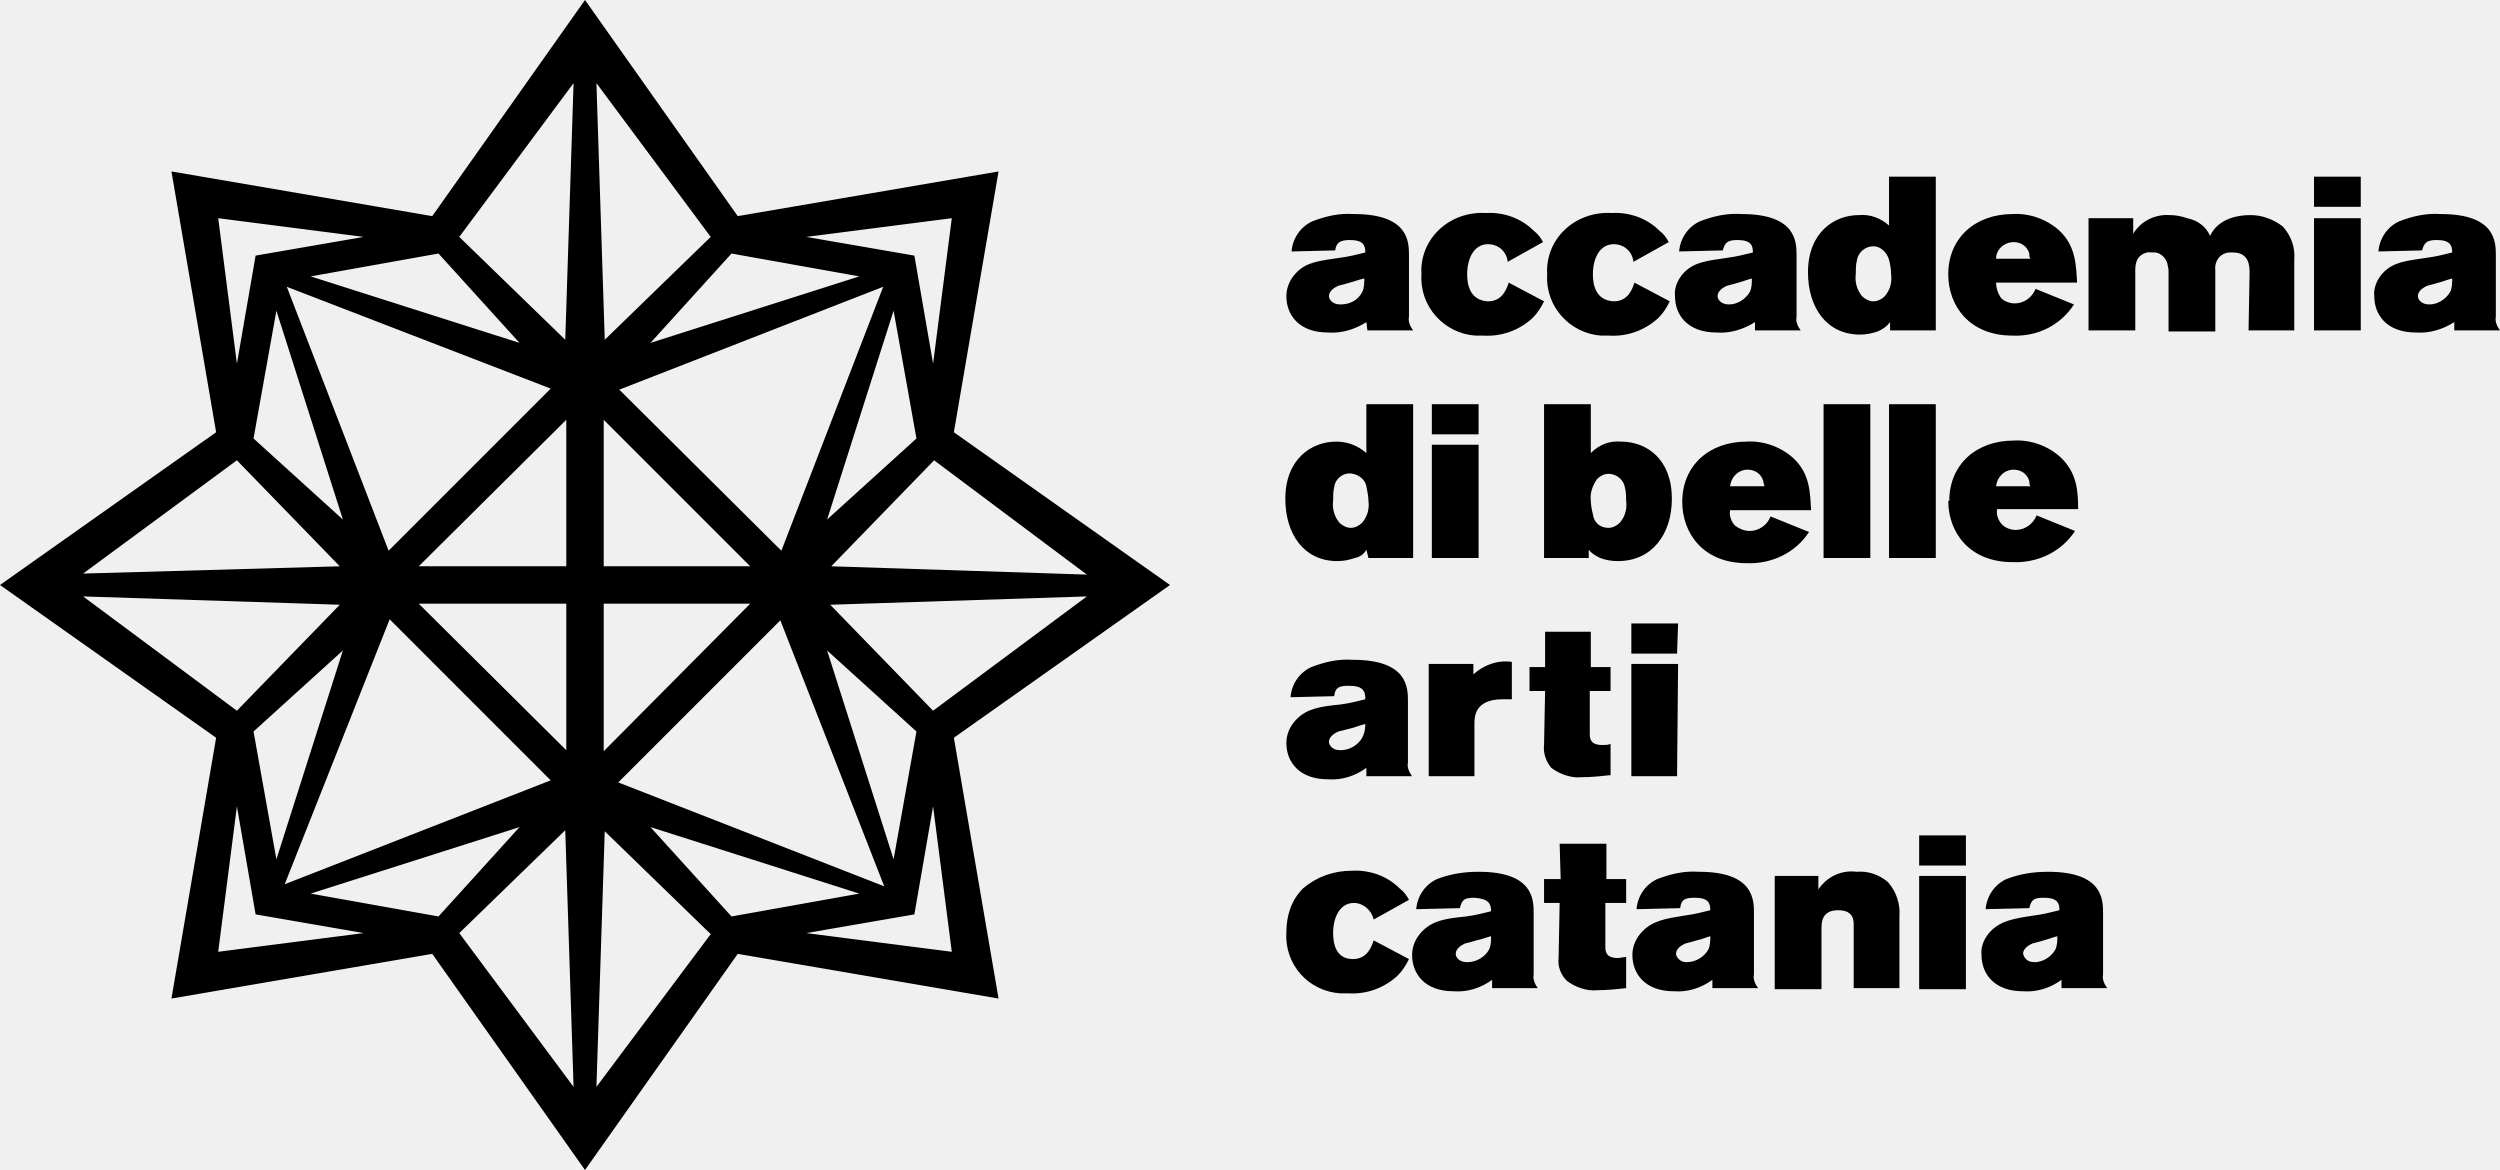
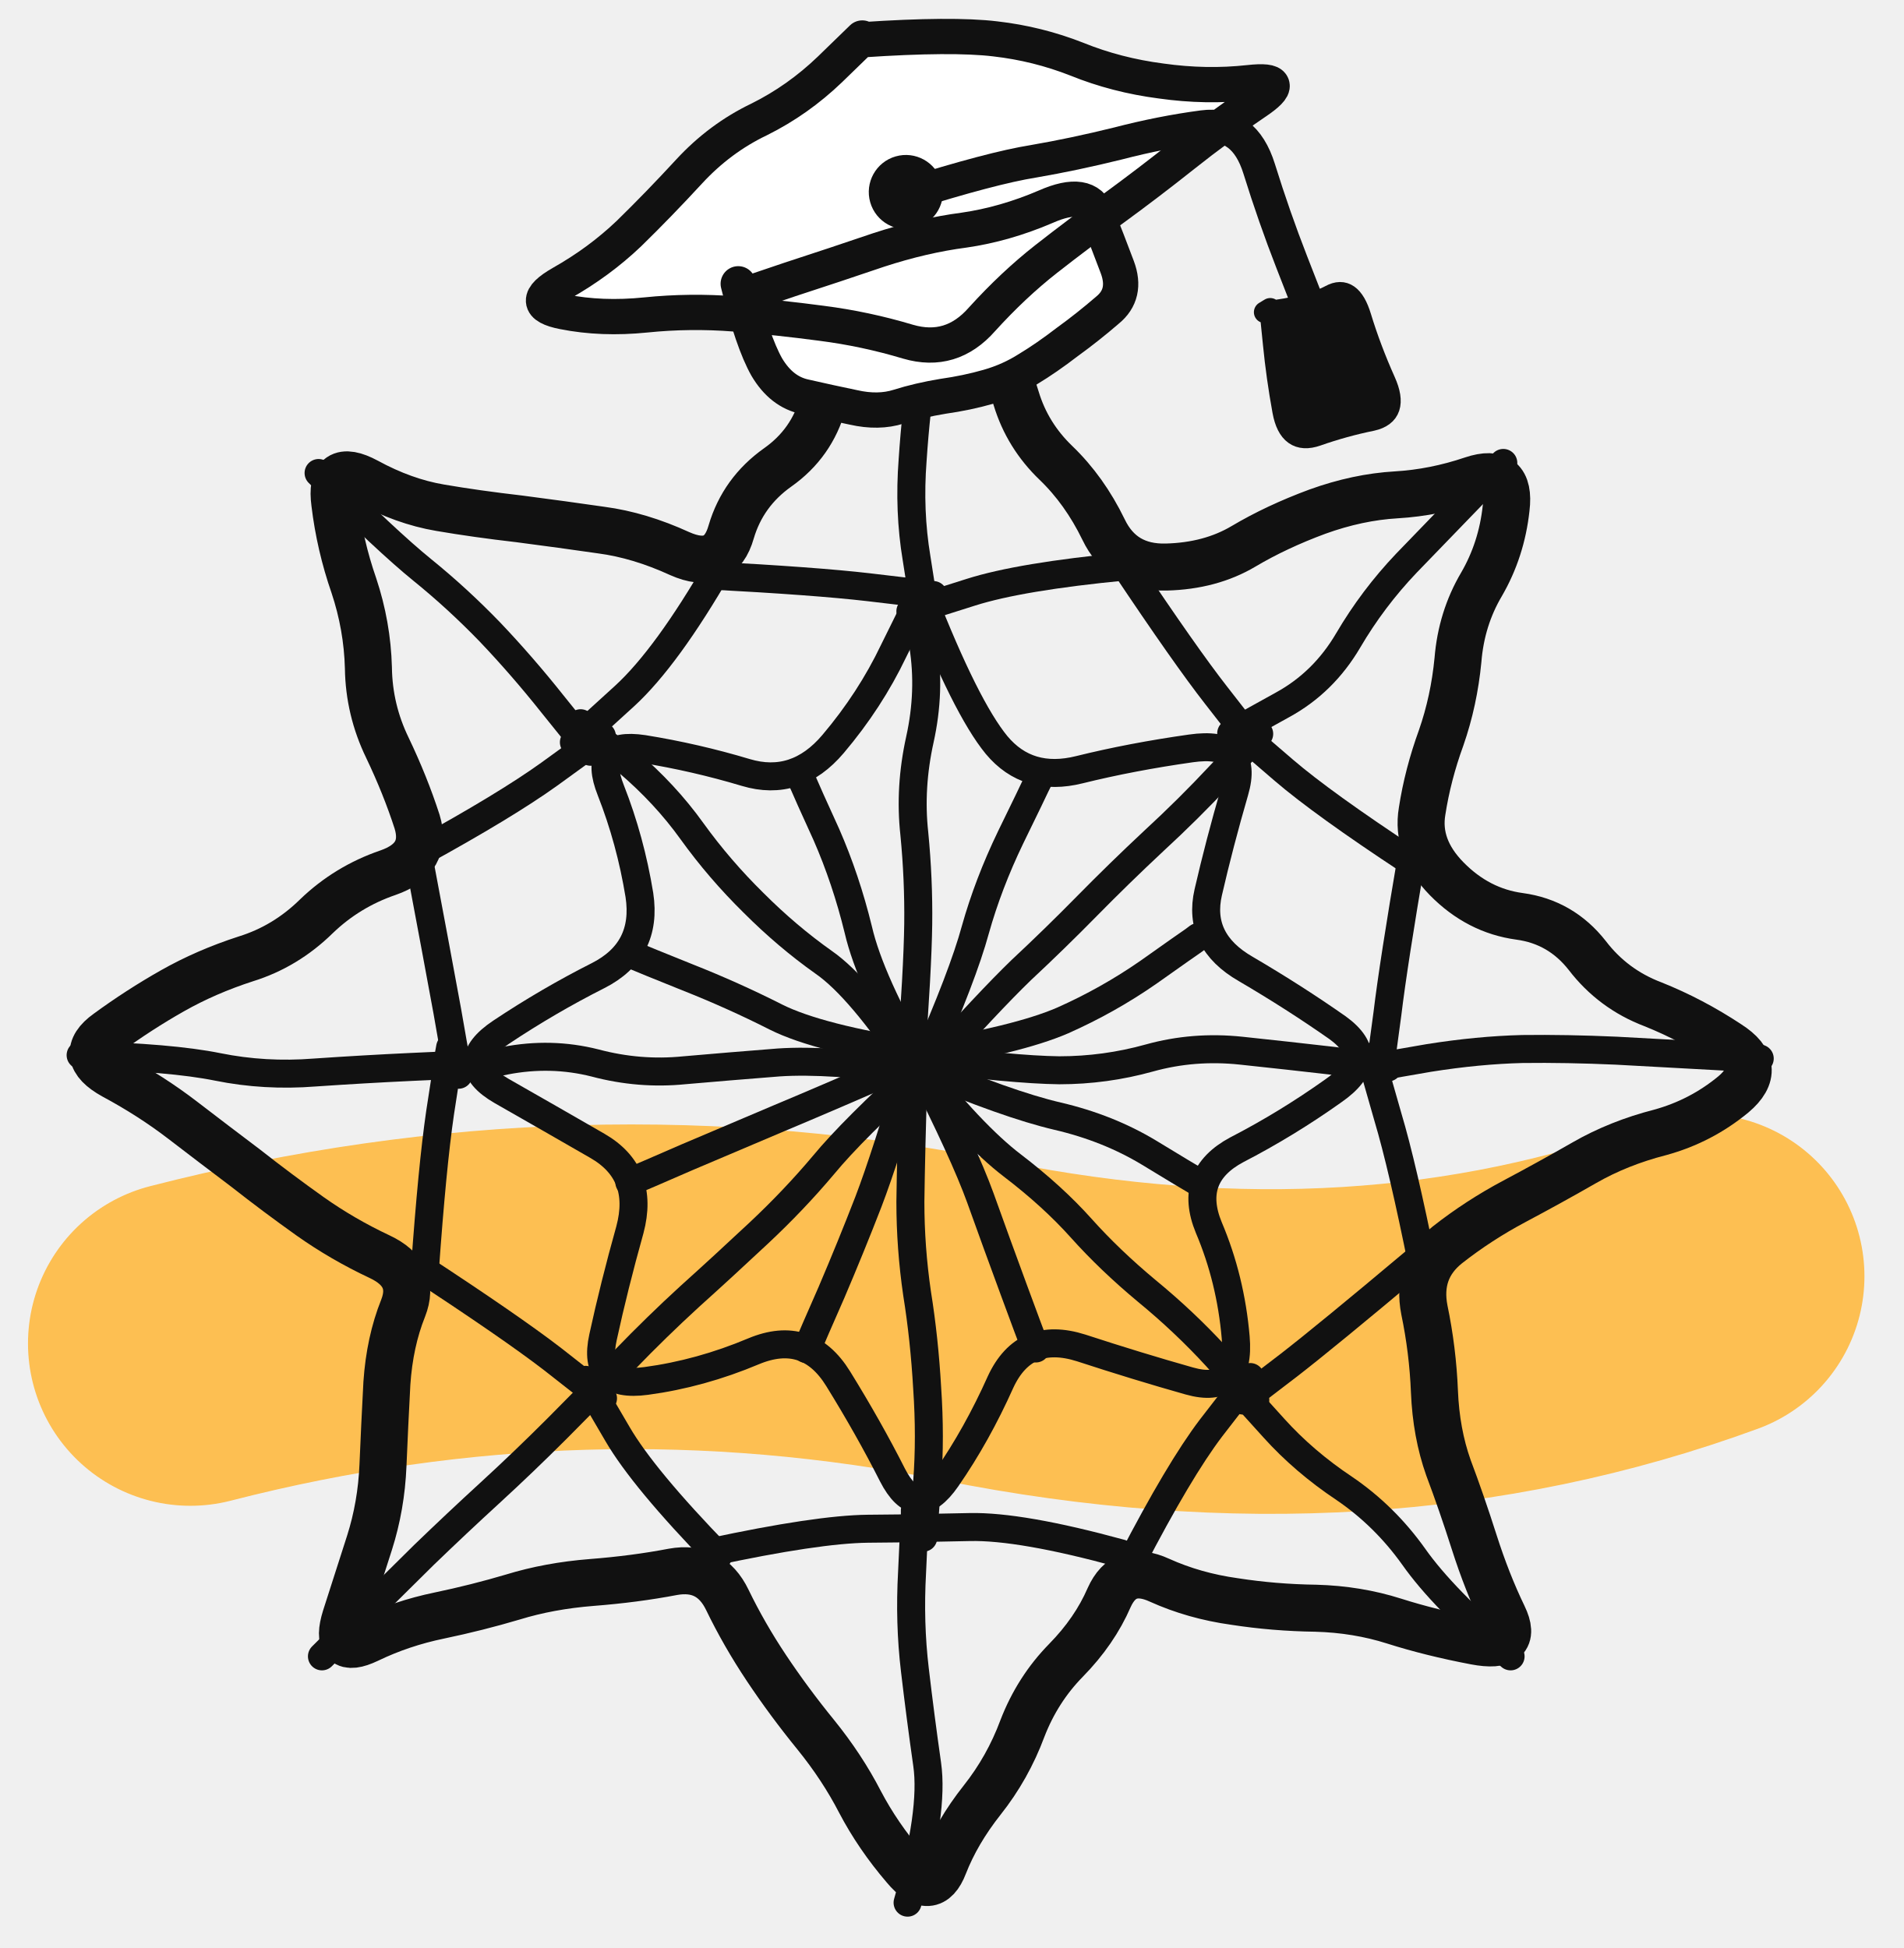
- <svg xmlns="http://www.w3.org/2000/svg" viewBox="0 0 240.6 112.6" fill="currentColor" role="img" aria-label="Logo">
-   <path d="M240.6,31.8c-0.3-0.4-0.5-0.9-0.4-1.3v-5.9c0-1.3,0-4-5.3-4c-1.4-0.1-2.7,0.2-4,0.7c-1.1,0.5-1.9,1.6-2,2.9 l4.2-0.1c0.2-0.7,0.4-1,1.4-1c1.3,0,1.5,0.5,1.5,1.2c-0.8,0.2-1.6,0.4-2.4,0.5c-2,0.3-3.2,0.4-4.2,1.4c-0.6,0.6-1,1.5-0.9,2.3 c0,1.8,1.2,3.5,4,3.5c1.3,0.1,2.6-0.3,3.7-1v0.8L240.6,31.8z M236,26.8c0,0.4,0,0.9-0.2,1.3c-0.4,0.7-1.2,1.2-2,1.2 c-0.8,0-1.1-0.5-1.1-0.8c0-0.1,0-0.6,0.9-1c0.4-0.1,0.8-0.2,1.1-0.3C235.1,27.1,235.6,26.9,236,26.8L236,26.8z M222.7,31.8h4.5V21 h-4.5V31.8z M222.7,19.9h4.5V17h-4.5V19.9z M216.4,31.8h4.4V25c0.1-1.2-0.3-2.3-1.1-3.2c-0.9-0.7-2-1.1-3.1-1.1 c-2.6,0-3.6,1.3-3.9,2c-0.4-0.9-1.2-1.5-2.2-1.7c-0.6-0.2-1.1-0.3-1.7-0.3c-1.4-0.1-2.8,0.6-3.5,1.8V21h-4.3v10.8h4.5v-5.9 c0-0.4,0.1-0.9,0.4-1.2c0.3-0.3,0.8-0.5,1.2-0.4c0.7-0.1,1.3,0.4,1.5,1.1c0,0.2,0.1,0.4,0.1,0.6v5.9h4.5V26 c-0.1-0.8,0.4-1.6,1.3-1.7c0.1,0,0.3,0,0.4,0c1.5,0,1.6,1.2,1.6,1.9L216.4,31.8L216.4,31.8z M192.1,27.2h7.8 c-0.1-1.6-0.1-3.5-1.7-5c-1.2-1.1-2.9-1.7-4.5-1.6c-3.6,0-6.2,2.3-6.2,5.8c0,3,2,5.9,6.2,5.9c2.4,0.1,4.6-1,5.9-3l-3.7-1.5 c-0.3,0.8-1.1,1.4-2,1.4c-0.5,0-1-0.2-1.3-0.5C192.3,28.3,192.1,27.7,192.1,27.2L192.1,27.2z M192.1,24.9c0-0.9,0.8-1.6,1.7-1.6 c0.7,0,1.3,0.4,1.5,1.1c0,0.2,0,0.3,0.1,0.5H192.1z M187.5,48.2c0,3,2,5.9,6.2,5.9c2.4,0.1,4.7-1,6-3l-3.7-1.5 c-0.3,0.8-1.1,1.4-2,1.4c-0.5,0-1-0.2-1.3-0.5c-0.4-0.4-0.6-1-0.5-1.5h7.8c0-1.7-0.1-3.5-1.7-5c-1.2-1.1-2.9-1.7-4.5-1.6 c-3.6,0-6.2,2.3-6.2,5.8L187.5,48.2z M192.1,46.8c0.1-0.9,0.8-1.6,1.7-1.6c0.7,0,1.3,0.4,1.5,1.1c0,0.2,0,0.3,0.1,0.5H192.1z M181.8,53.7h4.5V38.9h-4.5V53.7z M182,31.8h4.3V17h-4.5v4.7c-0.8-0.7-1.8-1.1-2.9-1c-2.4,0-4.9,1.7-4.9,5.5c0,3.4,1.8,6,5,6 c0.6,0,1.1-0.1,1.7-0.3c0.5-0.2,0.9-0.5,1.2-0.9V31.8L182,31.8z M182,26.4c0.1,0.8-0.1,1.5-0.6,2.1c-0.3,0.3-0.7,0.5-1.1,0.5 c-0.4,0-0.8-0.2-1.1-0.5c-0.5-0.6-0.7-1.4-0.6-2.1c0-0.4,0-0.9,0.1-1.3c0.1-0.8,0.8-1.4,1.6-1.4c0.7,0,1.3,0.6,1.5,1.3 C181.9,25.4,182,25.9,182,26.4L182,26.4z M168.9,31.8h4.4c-0.3-0.4-0.5-0.9-0.4-1.3v-5.9c0-1.3,0-4-5.3-4c-1.4-0.1-2.7,0.2-4,0.7 c-1.1,0.5-1.9,1.6-2,2.9l4.2-0.1c0.2-0.7,0.4-1,1.4-1c1.3,0,1.5,0.5,1.5,1.2c-0.8,0.2-1.6,0.4-2.4,0.5c-2,0.3-3.2,0.4-4.2,1.4 c-0.6,0.6-1,1.5-0.9,2.3c0,1.8,1.2,3.5,4,3.5c1.3,0.1,2.6-0.3,3.7-1L168.9,31.8L168.9,31.8z M168.6,26.8c0,0.4,0,0.9-0.2,1.3 c-0.4,0.7-1.2,1.2-2,1.2c-0.8,0-1.1-0.5-1.1-0.8c0-0.1,0-0.6,0.9-1c0.4-0.1,0.8-0.2,1.1-0.3C167.7,27.1,168.2,26.9,168.6,26.8 L168.6,26.8z M160.9,48c0-3.8-2.4-5.5-4.9-5.5c-1.1-0.1-2.1,0.3-2.9,1.1v-4.7h-4.5v14.8h4.3v-0.8c0.3,0.4,0.7,0.6,1.1,0.8 c0.5,0.2,1.1,0.3,1.7,0.3C159,54,160.9,51.4,160.9,48L160.9,48z M156.5,48.2c0.1,0.8-0.1,1.5-0.6,2.1c-0.3,0.3-0.7,0.5-1.1,0.5 c-0.8,0-1.4-0.5-1.5-1.3c-0.1-0.4-0.2-0.9-0.2-1.3c-0.1-0.8,0.2-1.5,0.6-2.1c0.3-0.3,0.7-0.5,1.1-0.5c0.8,0,1.5,0.6,1.6,1.4 C156.5,47.4,156.5,47.8,156.5,48.2z M153.3,26.4c0-1.6,0.7-2.9,2-2.9c1,0,1.8,0.7,1.9,1.7l3.4-1.9c-0.2-0.4-0.5-0.8-0.9-1.1 c-1.2-1.2-2.9-1.8-4.6-1.7c-1.7-0.1-3.4,0.5-4.6,1.7c-1.1,1.1-1.7,2.6-1.6,4.2c-0.2,3.1,2.2,5.7,5.2,5.9c0.3,0,0.5,0,0.8,0 c1.7,0.1,3.4-0.5,4.7-1.7c0.5-0.5,0.8-1,1.1-1.6l-3.4-1.8c-0.2,0.6-0.6,1.8-2,1.8C153.5,28.9,153.3,27.3,153.3,26.4L153.3,26.4z M153.1,60.8h-4.4v3.4h-1.5v2.3h1.5l-0.1,5.2c-0.1,0.8,0.2,1.6,0.7,2.2c0.8,0.6,1.9,1,2.9,0.9c0.9,0,1.9-0.1,2.8-0.2v-3 c-0.3,0.1-0.5,0.1-0.8,0.1c-1.2,0-1.2-0.7-1.2-1.1v-4.1h2v-2.3h-1.9L153.1,60.8L153.1,60.8z M141.2,26.4c0-1.6,0.7-2.9,2-2.9 c1,0,1.8,0.7,1.9,1.7l3.4-1.9c-0.2-0.4-0.5-0.8-0.9-1.1c-1.2-1.2-2.9-1.8-4.6-1.7c-1.7-0.1-3.4,0.5-4.6,1.7 c-1.1,1.1-1.7,2.6-1.6,4.2c-0.2,3.1,2.2,5.7,5.2,5.9c0.3,0,0.5,0,0.8,0c1.7,0.1,3.4-0.5,4.7-1.7c0.5-0.5,0.8-1,1.1-1.6l-3.4-1.8 c-0.2,0.6-0.6,1.8-2,1.8C141.4,28.9,141.2,27.3,141.2,26.4L141.2,26.4z M145.5,63.7c-1.4-0.2-2.7,0.3-3.7,1.2v-1h-4.3v10.8h4.4 v-5.1c0-0.7,0.1-2.3,2.7-2.3c0.3,0,0.6,0,0.9,0V63.7L145.5,63.7z M142.3,42.8h-4.5v10.9h4.5V42.8L142.3,42.8z M142.3,38.9h-4.5 v2.9h4.5V38.9L142.3,38.9z M143.5,87.7c-0.8,0.2-1.6,0.4-2.4,0.5c-2,0.2-3.2,0.4-4.2,1.4c-0.6,0.6-1,1.4-1,2.3 c0,1.8,1.2,3.5,4,3.5c1.3,0.1,2.6-0.3,3.7-1.1v0.8h4.4c-0.3-0.4-0.5-0.9-0.4-1.3v-5.9c0-1.3,0-4-5.3-4c-1.4,0-2.7,0.2-4,0.7 c-1.1,0.5-1.9,1.6-2,2.9l4.2-0.1c0.2-0.8,0.4-1,1.4-1C143.3,86.5,143.5,87,143.5,87.7L143.5,87.7z M143.5,90.1 c0,0.4,0,0.9-0.2,1.3c-0.4,0.7-1.2,1.2-2.1,1.2c-0.8,0-1.1-0.5-1.1-0.8c0-0.1,0-0.6,0.9-1c0.4-0.1,0.8-0.2,1.1-0.3 C142.6,90.4,143.1,90.2,143.5,90.1L143.5,90.1z M131.7,53.7h4.3V38.9h-4.5v4.7c-0.8-0.7-1.8-1.1-2.9-1.1c-2.4,0-4.9,1.7-4.9,5.5 c0,3.4,1.8,6,5,6c0.6,0,1.1-0.1,1.7-0.3c0.5-0.1,0.9-0.4,1.1-0.8L131.7,53.7L131.7,53.7z M131.7,48.2c0.1,0.8-0.1,1.5-0.6,2.1 c-0.3,0.3-0.7,0.5-1.1,0.5c-0.4,0-0.8-0.2-1.1-0.5c-0.5-0.6-0.7-1.4-0.6-2.1c0-0.4,0-0.9,0.1-1.3c0.1-0.9,1-1.5,1.8-1.3 c0.6,0.1,1.2,0.6,1.3,1.2C131.6,47.3,131.7,47.8,131.7,48.2z M131.6,31.8h4.4c-0.3-0.4-0.5-0.9-0.4-1.3v-5.9c0-1.3,0-4-5.3-4 c-1.4-0.1-2.7,0.2-4,0.7c-1.1,0.5-1.9,1.6-2,2.9l4.2-0.1c0.1-0.7,0.4-1,1.4-1c1.3,0,1.5,0.5,1.5,1.2c-0.8,0.2-1.6,0.4-2.4,0.5 c-2,0.3-3.2,0.4-4.2,1.4c-0.6,0.6-1,1.4-1,2.3c0,1.8,1.2,3.5,4,3.5c1.3,0.1,2.6-0.3,3.7-1L131.6,31.8L131.6,31.8z M131.3,26.8 c0,0.4,0,0.9-0.2,1.3c-0.4,0.8-1.2,1.2-2.1,1.2c-0.8,0-1.1-0.5-1.1-0.8c0-0.1,0-0.6,0.9-1c0.4-0.1,0.8-0.2,1.1-0.3 C130.3,27.1,130.8,26.9,131.3,26.8L131.3,26.8z M112.6,56.3L91.8,41.6l4.3-25.1L71,20.8L56.3,0L41.6,20.8l-25.1-4.3l4.3,25.1 L0,56.3L20.8,71l-4.3,25.1l25.1-4.3l14.7,20.8L71,91.8l25.1,4.3L91.8,71L112.6,56.3L112.6,56.3z M29.9,86L50,79.6l-7.8,8.6 L29.9,86z M27.6,27.6L53,37.4L37.4,53L27.6,27.6L27.6,27.6z M33,50l-8.6-7.8l2.2-12.3L33,50z M33,62.6l-6.4,20.1l-2.2-12.3 L33,62.6L33,62.6z M54.5,40.4v14.1H40.3L54.5,40.4z M54.5,58.1v14.1L40.3,58.1H54.5z M53,75.1l-25.6,10l10.1-25.5L53,75.1L53,75.1 z M21,91.6l1.8-14L24.6,88L35,89.8L21,91.6z M8,57.4l24.7,0.8l-9.9,10.2L8,57.4z M22.8,44.3l9.9,10.2L8,55.2L22.8,44.3L22.8,44.3z M35,22.8l-10.4,1.8L22.8,35L21,21L35,22.8z M42.2,24.4L50,33l-20.1-6.4L42.2,24.4z M55.2,8l-0.8,24.7l-10.2-9.9L55.2,8z M55.2,104.6l-11-14.8l10.2-9.9L55.2,104.6L55.2,104.6z M89.8,68.4l-9.9-10.2l24.7-0.8L89.8,68.4L89.8,68.4z M58.1,72.3V58.1h14.1 L58.1,72.3z M75.1,59.7l10,25.6l-25.6-10L75.1,59.7L75.1,59.7z M58.1,54.5V40.4l14.1,14.1L58.1,54.5z M59.6,37.5L85,27.6L75.2,53 L59.6,37.5L59.6,37.5z M86,29.9l2.2,12.3L79.6,50L86,29.9z M79.6,62.6l8.6,7.8L86,82.7L79.6,62.6L79.6,62.6z M77.6,89.8L88,88 l1.8-10.4l1.8,14L77.6,89.8L77.6,89.8z M70.4,88.2l-7.8-8.6L82.7,86L70.4,88.2L70.4,88.2z M57.4,104.6l0.8-24.6l10.2,9.9 L57.4,104.6L57.4,104.6z M68.4,22.8l-10.2,9.9L57.4,8L68.4,22.8L68.4,22.8z M82.7,26.6L62.6,33l7.8-8.6L82.7,26.6L82.7,26.6z M91.6,21l-1.8,14L88,24.6l-10.4-1.8L91.6,21L91.6,21z M104.6,55.3L80,54.5l9.9-10.2L104.6,55.3L104.6,55.3z M125.4,85.5 c-1.1,1.1-1.6,2.6-1.6,4.2c-0.2,3.1,2.1,5.7,5.2,5.9c0.3,0,0.5,0,0.8,0c1.7,0.1,3.4-0.5,4.7-1.7c0.5-0.5,0.8-1,1.1-1.6l-3.4-1.8 c-0.2,0.6-0.6,1.8-2,1.8c-1.7,0-1.9-1.6-1.9-2.5c0-1.6,0.7-2.9,2-2.9c0.9,0,1.7,0.7,1.9,1.6l3.4-1.9c-0.2-0.4-0.5-0.8-0.9-1.1 c-1.2-1.2-2.9-1.8-4.6-1.7C128.3,83.8,126.7,84.4,125.4,85.5L125.4,85.5z M131.4,67.3c-0.8,0.2-1.6,0.4-2.4,0.5 c-2,0.2-3.2,0.4-4.2,1.4c-0.6,0.6-1,1.4-1,2.3c0,1.8,1.2,3.5,4,3.5c1.3,0.1,2.6-0.3,3.7-1.1v0.8h4.4c-0.3-0.4-0.5-0.9-0.4-1.3 v-5.9c0-1.3,0-4-5.3-4c-1.4-0.1-2.7,0.2-4,0.7c-1.1,0.5-1.9,1.6-2,2.9l4.2-0.1c0.1-0.8,0.4-1,1.4-1 C131.2,66,131.4,66.5,131.4,67.3L131.4,67.3z M131.4,69.7c0,0.5-0.1,0.9-0.3,1.3c-0.4,0.7-1.2,1.2-2.1,1.2c-0.8,0-1.1-0.5-1.1-0.8 c0-0.1,0-0.6,0.9-1c0.4-0.1,0.8-0.2,1.2-0.3c0.4-0.1,0.9-0.3,1.3-0.4L131.4,69.7z M150.2,84.6h-1.6v2.3h1.5l-0.1,5.3 c-0.1,0.8,0.2,1.6,0.8,2.2c0.8,0.6,1.9,1,2.9,0.9c0.9,0,1.9-0.1,2.8-0.2v-3c-0.3,0-0.5,0.1-0.8,0.1c-1.2,0-1.2-0.7-1.2-1.1v-4.2h2 v-2.3h-1.9v-3.4h-4.5L150.2,84.6L150.2,84.6z M161.5,60H157v2.9h4.4L161.5,60L161.5,60z M161.5,63.9H157v10.8h4.4L161.5,63.9 L161.5,63.9z M158.1,89.6c-0.6,0.6-1,1.4-1,2.3c0,1.8,1.2,3.5,4,3.5c1.3,0.1,2.6-0.3,3.7-1.1v0.8h4.4c-0.3-0.4-0.5-0.9-0.4-1.3 v-5.9c0-1.3,0-4-5.3-4c-1.4-0.1-2.7,0.2-4,0.7c-1.1,0.5-1.9,1.6-2,2.9l4.2-0.1c0.1-0.8,0.4-1,1.4-1c1.3,0,1.5,0.5,1.5,1.2 c-0.8,0.2-1.6,0.4-2.4,0.5C160.3,88.4,159.1,88.6,158.1,89.6L158.1,89.6z M161.3,91.8c0-0.1,0-0.6,0.9-1c0.4-0.1,0.8-0.2,1.1-0.3 c0.5-0.1,0.9-0.3,1.3-0.4c0,0.4,0,0.9-0.2,1.3c-0.4,0.7-1.2,1.2-2.1,1.2C161.6,92.6,161.3,92,161.3,91.8L161.3,91.8z M167,50.6 c-0.4-0.4-0.6-1-0.5-1.5h7.8c-0.1-1.7-0.1-3.5-1.7-5c-1.2-1.1-2.9-1.7-4.5-1.6c-3.6,0-6.2,2.3-6.2,5.8c0,3,2,5.9,6.2,5.9 c2.4,0.1,4.7-1,6-3l-3.7-1.5c-0.3,0.8-1.1,1.4-2,1.4C167.9,51.1,167.4,50.9,167,50.6L167,50.6z M166.5,46.8 c0.1-0.9,0.8-1.6,1.7-1.6c0.7,0,1.3,0.4,1.5,1.1c0,0.2,0.1,0.3,0.1,0.5H166.5z M175.5,53.7h4.5V38.9h-4.5L175.5,53.7L175.5,53.7z M175,84.3h-4.2v10.9h4.5v-5.8c0-0.6,0-1.8,1.6-1.8s1.5,1.1,1.5,1.6v5.9h4.4v-6.9c0.1-1.2-0.3-2.4-1.1-3.3c-0.8-0.7-1.9-1.1-3-1 c-1.5-0.2-2.9,0.5-3.7,1.7V84.3z M189.2,80.4h-4.5v2.9h4.5C189.2,83.2,189.2,80.4,189.2,80.4z M189.2,84.3h-4.5v10.9h4.5V84.3z M191.6,89.6c-0.6,0.6-1,1.5-0.9,2.3c0,1.8,1.2,3.5,4,3.5c1.3,0.1,2.6-0.3,3.7-1.1v0.8h4.4c-0.3-0.4-0.5-0.9-0.4-1.3v-5.9 c0-1.3,0-4-5.3-4c-1.4,0-2.7,0.2-4,0.7c-1.1,0.5-1.9,1.6-2,2.9l4.2-0.1c0.2-0.8,0.4-1,1.4-1c1.3,0,1.5,0.5,1.5,1.2 c-0.8,0.2-1.6,0.4-2.4,0.5C193.8,88.4,192.6,88.6,191.6,89.6L191.6,89.6z M194.7,91.8c0-0.1,0-0.6,0.9-1c0.4-0.1,0.8-0.2,1.1-0.3 c0.4-0.1,0.9-0.3,1.3-0.4c0,0.4,0,0.9-0.2,1.3c-0.4,0.7-1.2,1.2-2,1.2C195,92.6,194.8,92.1,194.7,91.8L194.7,91.8z" />
+ <svg xmlns="http://www.w3.org/2000/svg" viewBox="36 22 340 348" width="680" height="696" role="img" aria-label="Studio ABA Catania">
+   <g transform="translate(0 12)">
+     <path d="M70,250 Q140,232 210,246 T340,238" stroke="#FEB940" stroke-width="58" fill="none" stroke-linecap="round" opacity="0.9" />
+     <path d="M199.1,49.4Q202.2,66.7 200.9,74.9Q199.6,83.1 199.0,92.2Q198.3,101.3 199.7,109.7Q201.0,118.1 201.2,119.1L201.3,120.2" fill="none" stroke="#111111" stroke-width="5.0" stroke-linecap="round" />
+     <path d="M236.9,111.2Q218.2,113.0 209.4,115.8Q200.6,118.6 199.6,118.9L198.6,119.2" fill="none" stroke="#111111" stroke-width="5.0" stroke-linecap="round" />
+     <path d="M162.6,112.8Q181.6,113.8 191.1,114.9Q200.6,116.0 201.7,116.2L202.7,116.3" fill="none" stroke="#111111" stroke-width="5.0" stroke-linecap="round" />
+     <path d="M304.5,92.7Q293.3,104.3 287.2,110.6Q281.2,116.9 276.8,124.4Q272.4,131.9 265.1,135.9Q257.7,140.0 256.8,140.5L255.9,141.0" fill="none" stroke="#111111" stroke-width="5.0" stroke-linecap="round" />
+     <path d="M287.8,163.8Q272.3,153.6 265.3,147.6Q258.2,141.5 257.4,140.8L256.7,140.2" fill="none" stroke="#111111" stroke-width="5.0" stroke-linecap="round" />
+     <path d="M236.9,111.0Q247.8,127.3 253.2,134.2Q258.6,141.1 259.2,141.9L259.9,142.7" fill="none" stroke="#111111" stroke-width="5.0" stroke-linecap="round" />
+     <path d="M350.3,199.1Q333.5,198.2 324.7,197.7Q315.8,197.3 307.9,197.4Q300.0,197.6 291.2,199.0Q282.5,200.5 281.4,200.7L280.4,200.9" fill="none" stroke="#111111" stroke-width="5.0" stroke-linecap="round" />
+     <path d="M290.1,236.2Q286.5,218.3 283.9,209.6Q281.4,200.8 281.1,199.8L280.8,198.8" fill="none" stroke="#111111" stroke-width="5.0" stroke-linecap="round" />
+     <path d="M288.2,162.7Q284.9,182.0 283.8,191.1Q282.6,200.1 282.4,201.2L282.3,202.2" fill="none" stroke="#111111" stroke-width="5.0" stroke-linecap="round" />
+     <path d="M305.8,305.9Q293.7,295.5 288.5,288.1Q283.3,280.8 276.1,275.9Q268.9,271.1 263.5,265.1Q258.1,259.1 257.4,258.4L256.7,257.6" fill="none" stroke="#111111" stroke-width="5.0" stroke-linecap="round" />
+     <path d="M238.1,289.0Q246.6,272.6 252.3,265.1Q258.0,257.7 258.7,256.9L259.3,256.0" fill="none" stroke="#111111" stroke-width="5.0" stroke-linecap="round" />
+     <path d="M288.6,235.5Q273.0,248.6 266.3,253.8Q259.6,258.9 258.8,259.6L258.0,260.2" fill="none" stroke="#111111" stroke-width="5.0" stroke-linecap="round" />
+     <path d="M198.1,349.9Q202.8,333.6 201.6,325.2Q200.4,316.8 199.4,308.3Q198.4,299.9 198.9,290.9Q199.3,281.9 199.4,280.9L199.4,279.8" fill="none" stroke="#111111" stroke-width="5.0" stroke-linecap="round" />
+     <path d="M162.9,287.3Q182.0,283.2 191.0,283.1Q199.9,283.0 201.0,283.0L202.0,283.0" fill="none" stroke="#111111" stroke-width="5.0" stroke-linecap="round" />
+     <path d="M236.2,287.5Q218.3,282.6 209.2,282.8Q200.2,283.0 199.2,283.0L198.1,283.1" fill="none" stroke="#111111" stroke-width="5.0" stroke-linecap="round" />
+     <path d="M93.5,305.9Q106.0,293.4 111.7,287.8Q117.5,282.2 123.5,276.7Q129.5,271.2 135.5,265.2Q141.4,259.2 142.2,258.5L142.9,257.7" fill="none" stroke="#111111" stroke-width="5.0" stroke-linecap="round" />
+     <path d="M110.8,236.3Q127.3,247.1 134.7,252.8Q142.0,258.5 142.8,259.2L143.7,259.8" fill="none" stroke="#111111" stroke-width="5.0" stroke-linecap="round" />
+     <path d="M164.3,287.9Q150.9,274.1 146.3,266.2Q141.7,258.3 141.1,257.4L140.6,256.5" fill="none" stroke="#111111" stroke-width="5.0" stroke-linecap="round" />
+     <path d="M50.4,198.5Q66.5,198.9 74.9,200.6Q83.3,202.3 92.2,201.6Q101.0,201.0 109.5,200.6Q117.9,200.2 119.0,200.2L120.0,200.1" fill="none" stroke="#111111" stroke-width="5.0" stroke-linecap="round" />
+     <path d="M110.7,162.8Q114.2,181.4 115.9,190.7Q117.5,199.9 117.7,200.9L117.9,202.0" fill="none" stroke="#111111" stroke-width="5.0" stroke-linecap="round" />
+     <path d="M111.9,236.7Q113.2,218.4 114.6,208.8Q116.1,199.2 116.2,198.2L116.4,197.1" fill="none" stroke="#111111" stroke-width="5.0" stroke-linecap="round" />
+     <path d="M92.9,94.5Q105.0,106.6 111.4,111.8Q117.7,116.9 123.5,122.9Q129.3,129.0 134.7,135.8Q140.2,142.6 140.9,143.5L141.5,144.3" fill="none" stroke="#111111" stroke-width="5.0" stroke-linecap="round" />
+     <path d="M164.5,111.1Q155.1,127.4 147.6,134.3Q140.0,141.2 139.3,141.9L138.5,142.6" fill="none" stroke="#111111" stroke-width="5.0" stroke-linecap="round" />
+     <path d="M111.0,162.3Q126.3,153.9 134.1,148.3Q141.8,142.7 142.7,142.1L143.5,141.5" fill="none" stroke="#111111" stroke-width="5.0" stroke-linecap="round" />
+     <path d="M198.6,200.5Q199.9,183.1 200.0,175.1Q200.1,167.1 199.3,158.9Q198.4,150.7 200.3,142.1Q202.2,133.5 200.9,125.3Q199.6,117.1 199.4,116.1L199.3,115.1" fill="none" stroke="#111111" stroke-width="5.0" stroke-linecap="round" />
+     <path d="M201.8,201.0Q212.5,189.0 218.4,183.3Q224.4,177.7 230.1,171.9Q235.8,166.1 242.0,160.3Q248.3,154.5 253.9,148.5Q259.5,142.6 260.2,141.8L260.9,141.1" fill="none" stroke="#111111" stroke-width="5.0" stroke-linecap="round" />
+     <path d="M199.3,198.8Q216.9,201.1 225.2,201.2Q233.4,201.2 241.3,199.0Q249.2,196.8 257.7,197.7Q266.2,198.6 274.0,199.5Q281.8,200.5 282.8,200.6L283.9,200.7" fill="none" stroke="#111111" stroke-width="5.0" stroke-linecap="round" />
+     <path d="M199.6,200.0Q209.6,212.7 216.8,218.2Q224.0,223.7 229.1,229.4Q234.2,235.1 240.8,240.6Q247.5,246.1 253.2,252.3Q258.8,258.5 259.5,259.3L260.2,260.1" fill="none" stroke="#111111" stroke-width="5.0" stroke-linecap="round" />
+     <path d="M199.2,199.4Q198.7,216.5 198.6,224.7Q198.6,232.9 199.8,241.1Q201.1,249.2 201.6,258.0Q202.2,266.8 201.6,274.7Q201.0,282.7 201.0,283.7L200.9,284.7" fill="none" stroke="#111111" stroke-width="5.0" stroke-linecap="round" />
+     <path d="M200.5,200.7Q188.3,211.8 183.1,218.1Q177.8,224.4 171.5,230.3Q165.2,236.2 159.2,241.6Q153.3,247.0 147.6,252.9Q142.0,258.8 141.3,259.5L140.6,260.3" fill="none" stroke="#111111" stroke-width="5.0" stroke-linecap="round" />
+     <path d="M200.0,201.4Q184.0,199.2 175.1,199.8Q166.2,200.5 158.2,201.2Q150.2,202.0 142.3,199.9Q134.4,197.9 126.2,199.5Q118.0,201.2 117.0,201.4L116.0,201.6" fill="none" stroke="#111111" stroke-width="5.0" stroke-linecap="round" />
+     <path d="M199.2,200.9Q189.6,186.4 183.1,181.9Q176.6,177.3 170.6,171.3Q164.5,165.3 159.6,158.5Q154.8,151.8 148.1,146.1Q141.3,140.5 140.5,139.8L139.7,139.2" fill="none" stroke="#111111" stroke-width="5.0" stroke-linecap="round" />
+     <path d="M201.1,199.9Q208.0,184.2 210.2,176.1Q212.5,167.9 216.5,159.6Q220.6,151.2 221.0,150.3L221.5,149.3" fill="none" stroke="#111111" stroke-width="5.0" stroke-linecap="round" />
+     <path d="M200.1,198.6Q217.7,195.8 225.8,192.3Q233.9,188.7 241.1,183.7Q248.3,178.6 249.2,178.0L250.0,177.4" fill="none" stroke="#111111" stroke-width="5.0" stroke-linecap="round" />
+     <path d="M200.1,200.6Q215.9,207.3 224.9,209.4Q233.9,211.5 241.2,215.9Q248.6,220.4 249.5,220.9L250.4,221.5" fill="none" stroke="#111111" stroke-width="5.0" stroke-linecap="round" />
+     <path d="M200.3,200.4Q208.2,216.0 211.1,224.0Q214.0,232.1 217.1,240.5Q220.2,248.9 220.6,249.9L221.0,250.9" fill="none" stroke="#111111" stroke-width="5.0" stroke-linecap="round" />
+     <path d="M199.2,199.6Q194.2,216.6 191.1,224.7Q188.0,232.7 184.5,240.9Q180.9,249.1 180.5,250.1L180.0,251.0" fill="none" stroke="#111111" stroke-width="5.0" stroke-linecap="round" />
+     <path d="M199.3,199.4Q183.2,206.4 175.3,209.7Q167.3,213.1 158.8,216.7Q150.3,220.4 149.3,220.8L148.4,221.2" fill="none" stroke="#111111" stroke-width="5.0" stroke-linecap="round" />
+     <path d="M200.3,198.3Q182.2,195.5 174.6,191.7Q166.9,187.8 158.8,184.6Q150.6,181.3 149.7,180.9L148.7,180.5" fill="none" stroke="#111111" stroke-width="5.0" stroke-linecap="round" />
+     <path d="M200.4,200.8Q191.4,185.2 189.3,176.1Q187.1,167.1 183.6,159.1Q180.0,151.2 179.6,150.2L179.2,149.3" fill="none" stroke="#111111" stroke-width="5.0" stroke-linecap="round" />
+     <path d="M200.7,116.5Q208.5,136.4 214.0,143.1Q219.6,149.8 228.8,147.5Q238.1,145.2 248.7,143.7Q259.2,142.2 256.5,151.4Q253.8,160.7 251.8,169.4Q249.8,178.1 258.5,183.1Q267.2,188.2 274.9,193.6Q282.5,199.1 274.1,204.9Q265.8,210.8 256.9,215.4Q248.1,220.1 251.9,229.3Q255.8,238.5 256.7,248.9Q257.6,259.3 248.4,256.7Q239.2,254.1 229.1,250.8Q219.0,247.6 214.7,256.9Q210.5,266.3 205.1,274.1Q199.7,281.9 195.4,273.5Q191.2,265.2 185.7,256.3Q180.2,247.4 170.6,251.4Q161.1,255.4 151.4,256.7Q141.7,258.0 143.7,248.9Q145.7,239.7 148.5,229.7Q151.2,219.6 142.7,214.7Q134.2,209.8 125.6,204.9Q117.1,200.0 125.5,194.4Q133.9,188.8 142.8,184.3Q151.7,179.8 150.2,169.9Q148.6,160.1 145.1,151.2Q141.6,142.4 150.9,143.8Q160.2,145.3 169.2,148.0Q178.2,150.7 184.8,142.9Q191.4,135.1 195.6,126.3L199.9,117.6Z" fill="none" stroke="#111111" stroke-width="5.0" stroke-linejoin="round" />
+     <path d="M199.9,50.1Q208.6,61.3 212.0,67.9Q215.5,74.6 217.5,81.2Q219.5,87.8 224.6,92.7Q229.7,97.6 233.1,104.6Q236.4,111.5 244.3,111.3Q252.2,111.1 258.1,107.6Q264.0,104.1 271.3,101.4Q278.5,98.8 285.4,98.4Q292.2,98.0 299.0,95.7Q305.9,93.4 305.0,100.8Q304.2,108.2 300.6,114.4Q297.0,120.5 296.4,127.9Q295.7,135.2 293.4,141.8Q291.0,148.4 290.0,154.9Q288.9,161.4 294.4,167.0Q300.0,172.7 307.4,173.7Q314.8,174.7 319.5,180.7Q324.1,186.7 331.2,189.4Q338.2,192.2 344.7,196.5Q351.3,200.7 345.6,205.5Q339.8,210.3 332.5,212.3Q325.1,214.2 319.0,217.7Q312.9,221.2 306.5,224.6Q300.1,228.0 294.5,232.4Q289.0,236.8 290.4,244.0Q291.9,251.2 292.2,258.6Q292.5,266.0 294.7,272.2Q297.0,278.3 299.3,285.5Q301.6,292.7 304.5,298.7Q307.4,304.7 299.5,303.2Q291.6,301.7 285.0,299.6Q278.4,297.5 271.0,297.3Q263.6,297.2 256.5,296.1Q249.3,295.1 243.1,292.3Q236.8,289.4 234.1,295.4Q231.5,301.4 226.4,306.6Q221.3,311.8 218.6,318.8Q216.0,325.8 211.4,331.6Q206.9,337.3 204.6,343.2Q202.3,349.2 197.6,343.6Q192.8,338.0 189.6,331.9Q186.4,325.7 181.7,319.9Q176.9,314.0 172.9,308.0Q168.9,302.0 165.9,295.8Q162.9,289.6 156.2,290.8Q149.4,292.1 141.7,292.7Q134.1,293.3 127.6,295.3Q121.2,297.2 114.5,298.6Q107.7,300.0 101.7,302.9Q95.6,305.8 97.7,299.0Q99.9,292.2 102.0,285.6Q104.1,279.0 104.4,271.8Q104.7,264.6 105.1,257.1Q105.6,249.7 108.0,243.7Q110.4,237.6 103.8,234.5Q97.2,231.4 91.4,227.3Q85.5,223.1 79.9,218.7Q74.2,214.4 68.6,210.1Q63.0,205.8 56.3,202.2Q49.6,198.5 55.2,194.5Q60.8,190.4 66.8,187.0Q72.8,183.6 79.9,181.3Q87.0,179.1 92.5,173.7Q98.0,168.4 105.3,165.9Q112.5,163.4 110.5,156.8Q108.4,150.3 105.2,143.6Q101.9,136.8 101.8,129.3Q101.6,121.8 99.2,114.6Q96.7,107.4 95.8,99.9Q94.8,92.4 101.5,96.0Q108.1,99.6 114.6,100.7Q121.0,101.8 128.8,102.7Q136.5,103.7 143.4,104.7Q150.2,105.6 157.4,108.9Q164.6,112.1 166.6,105.0Q168.7,97.9 174.9,93.5Q181.0,89.2 183.0,82.0Q185.0,74.7 189.9,69.4Q194.8,64.1 196.5,56.5L198.1,48.9Z" fill="none" stroke="#111111" stroke-width="8.4" stroke-linejoin="round" stroke-linecap="round" />
+     <g transform="translate(0 0) rotate(-16 200 52)">
+       <path d="M167.7,51.9Q169.0,62.4 168.5,67.0Q168.0,71.5 171.7,73.8Q175.5,76.0 179.9,77.2Q184.3,78.4 188.1,79.7Q191.9,81.0 196.1,81.3Q200.4,81.6 204.2,81.3Q207.9,81.0 212.2,80.3Q216.4,79.7 220.5,78.0Q224.6,76.4 228.3,74.1Q231.9,71.8 232.4,66.7Q233.0,61.6 232.6,57.0Q232.2,52.3 224.2,52.1Q216.3,52.0 208.2,52.0Q200.1,52.1 192.2,52.4Q184.3,52.8 176.0,52.3L167.7,51.8Z" fill="#ffffff" />
+       <path d="M200.0,16.1Q214.6,21.3 221.7,24.6Q228.8,28.0 235.8,30.7Q242.9,33.3 250.4,35.4Q257.9,37.5 265.0,41.0Q272.2,44.5 264.9,47.3Q257.6,50.2 250.4,52.5Q243.2,54.9 236.1,57.7Q229.0,60.6 221.8,63.8Q214.6,67.0 207.4,69.2Q200.1,71.4 192.8,69.0Q185.4,66.6 178.3,64.2Q171.2,61.7 163.7,59.1Q156.3,56.4 149.4,52.5Q142.5,48.6 135.3,45.9Q128.0,43.1 135.1,40.3Q142.1,37.5 149.4,35.2Q156.8,32.9 164.1,30.6Q171.5,28.3 178.6,25.2Q185.7,22.1 192.6,18.8L199.6,15.5Z" fill="#ffffff" />
+       <path d="M166.7,51.5Q166.3,62.2 167.5,67.2Q168.8,72.2 172.6,74.2Q176.4,76.3 180.4,78.4Q184.4,80.6 188.2,80.5Q192.0,80.4 196.3,80.9Q200.6,81.5 204.6,81.5Q208.6,81.5 212.3,80.4Q216.0,79.4 220.3,77.7Q224.7,76.1 228.8,74.2Q233.0,72.4 232.6,67.3Q232.2,62.3 231.7,57.3Q231.3,52.3 223.3,53.4Q215.4,54.4 208.1,53.4Q200.8,52.3 192.5,52.6Q184.3,53.0 175.8,53.3L167.3,53.7Z" fill="none" stroke="#111111" stroke-width="6.3" stroke-linejoin="round" stroke-linecap="round" />
+       <path d="M200.0,15.7Q215.8,19.1 222.9,22.1Q229.9,25.0 235.9,29.6Q241.9,34.3 249.3,37.5Q256.7,40.8 264.3,42.1Q271.9,43.4 264.4,45.8Q257.0,48.2 249.5,51.3Q242.0,54.4 234.9,57.0Q227.7,59.6 220.8,62.4Q213.9,65.2 206.8,69.6Q199.8,74.1 193.0,69.8Q186.3,65.5 179.1,62.4Q172.0,59.3 164.6,56.5Q157.1,53.7 149.3,52.3Q141.5,50.9 135.3,47.7Q129.0,44.5 136.4,42.7Q143.9,40.9 150.4,37.5Q156.9,34.0 163.8,29.8Q170.7,25.6 178.4,24.3Q186.0,22.9 193.0,19.2L200.1,15.4Z" fill="none" stroke="#111111" stroke-width="6.3" stroke-linejoin="round" stroke-linecap="round" />
+       <path d="M200.0,44.5Q216.0,44.1 223.4,45.0Q230.7,45.8 238.8,46.1Q246.8,46.3 254.2,47.4Q261.6,48.5 261.8,57.4Q262.0,66.4 262.8,75.0L263.6,83.6" fill="none" stroke="#111111" stroke-width="5.88" stroke-linecap="round" stroke-linejoin="round" />
+       <path d="M255.7,82.3Q263.7,83.6 267.8,82.7Q271.8,81.8 271.9,87.8Q272.0,93.8 272.9,100.1Q273.8,106.4 268.8,106.1Q263.7,105.7 258.6,106.0Q253.4,106.3 254.0,100.2Q254.6,94.1 255.7,88.1L256.8,82.0Z" fill="#111111" stroke="#111111" stroke-width="3.88" stroke-linejoin="round" />
+       <circle cx="200" cy="44" r="5" fill="#111111" stroke="#111111" stroke-width="3.25" />
+     </g>
+   </g>
</svg>
